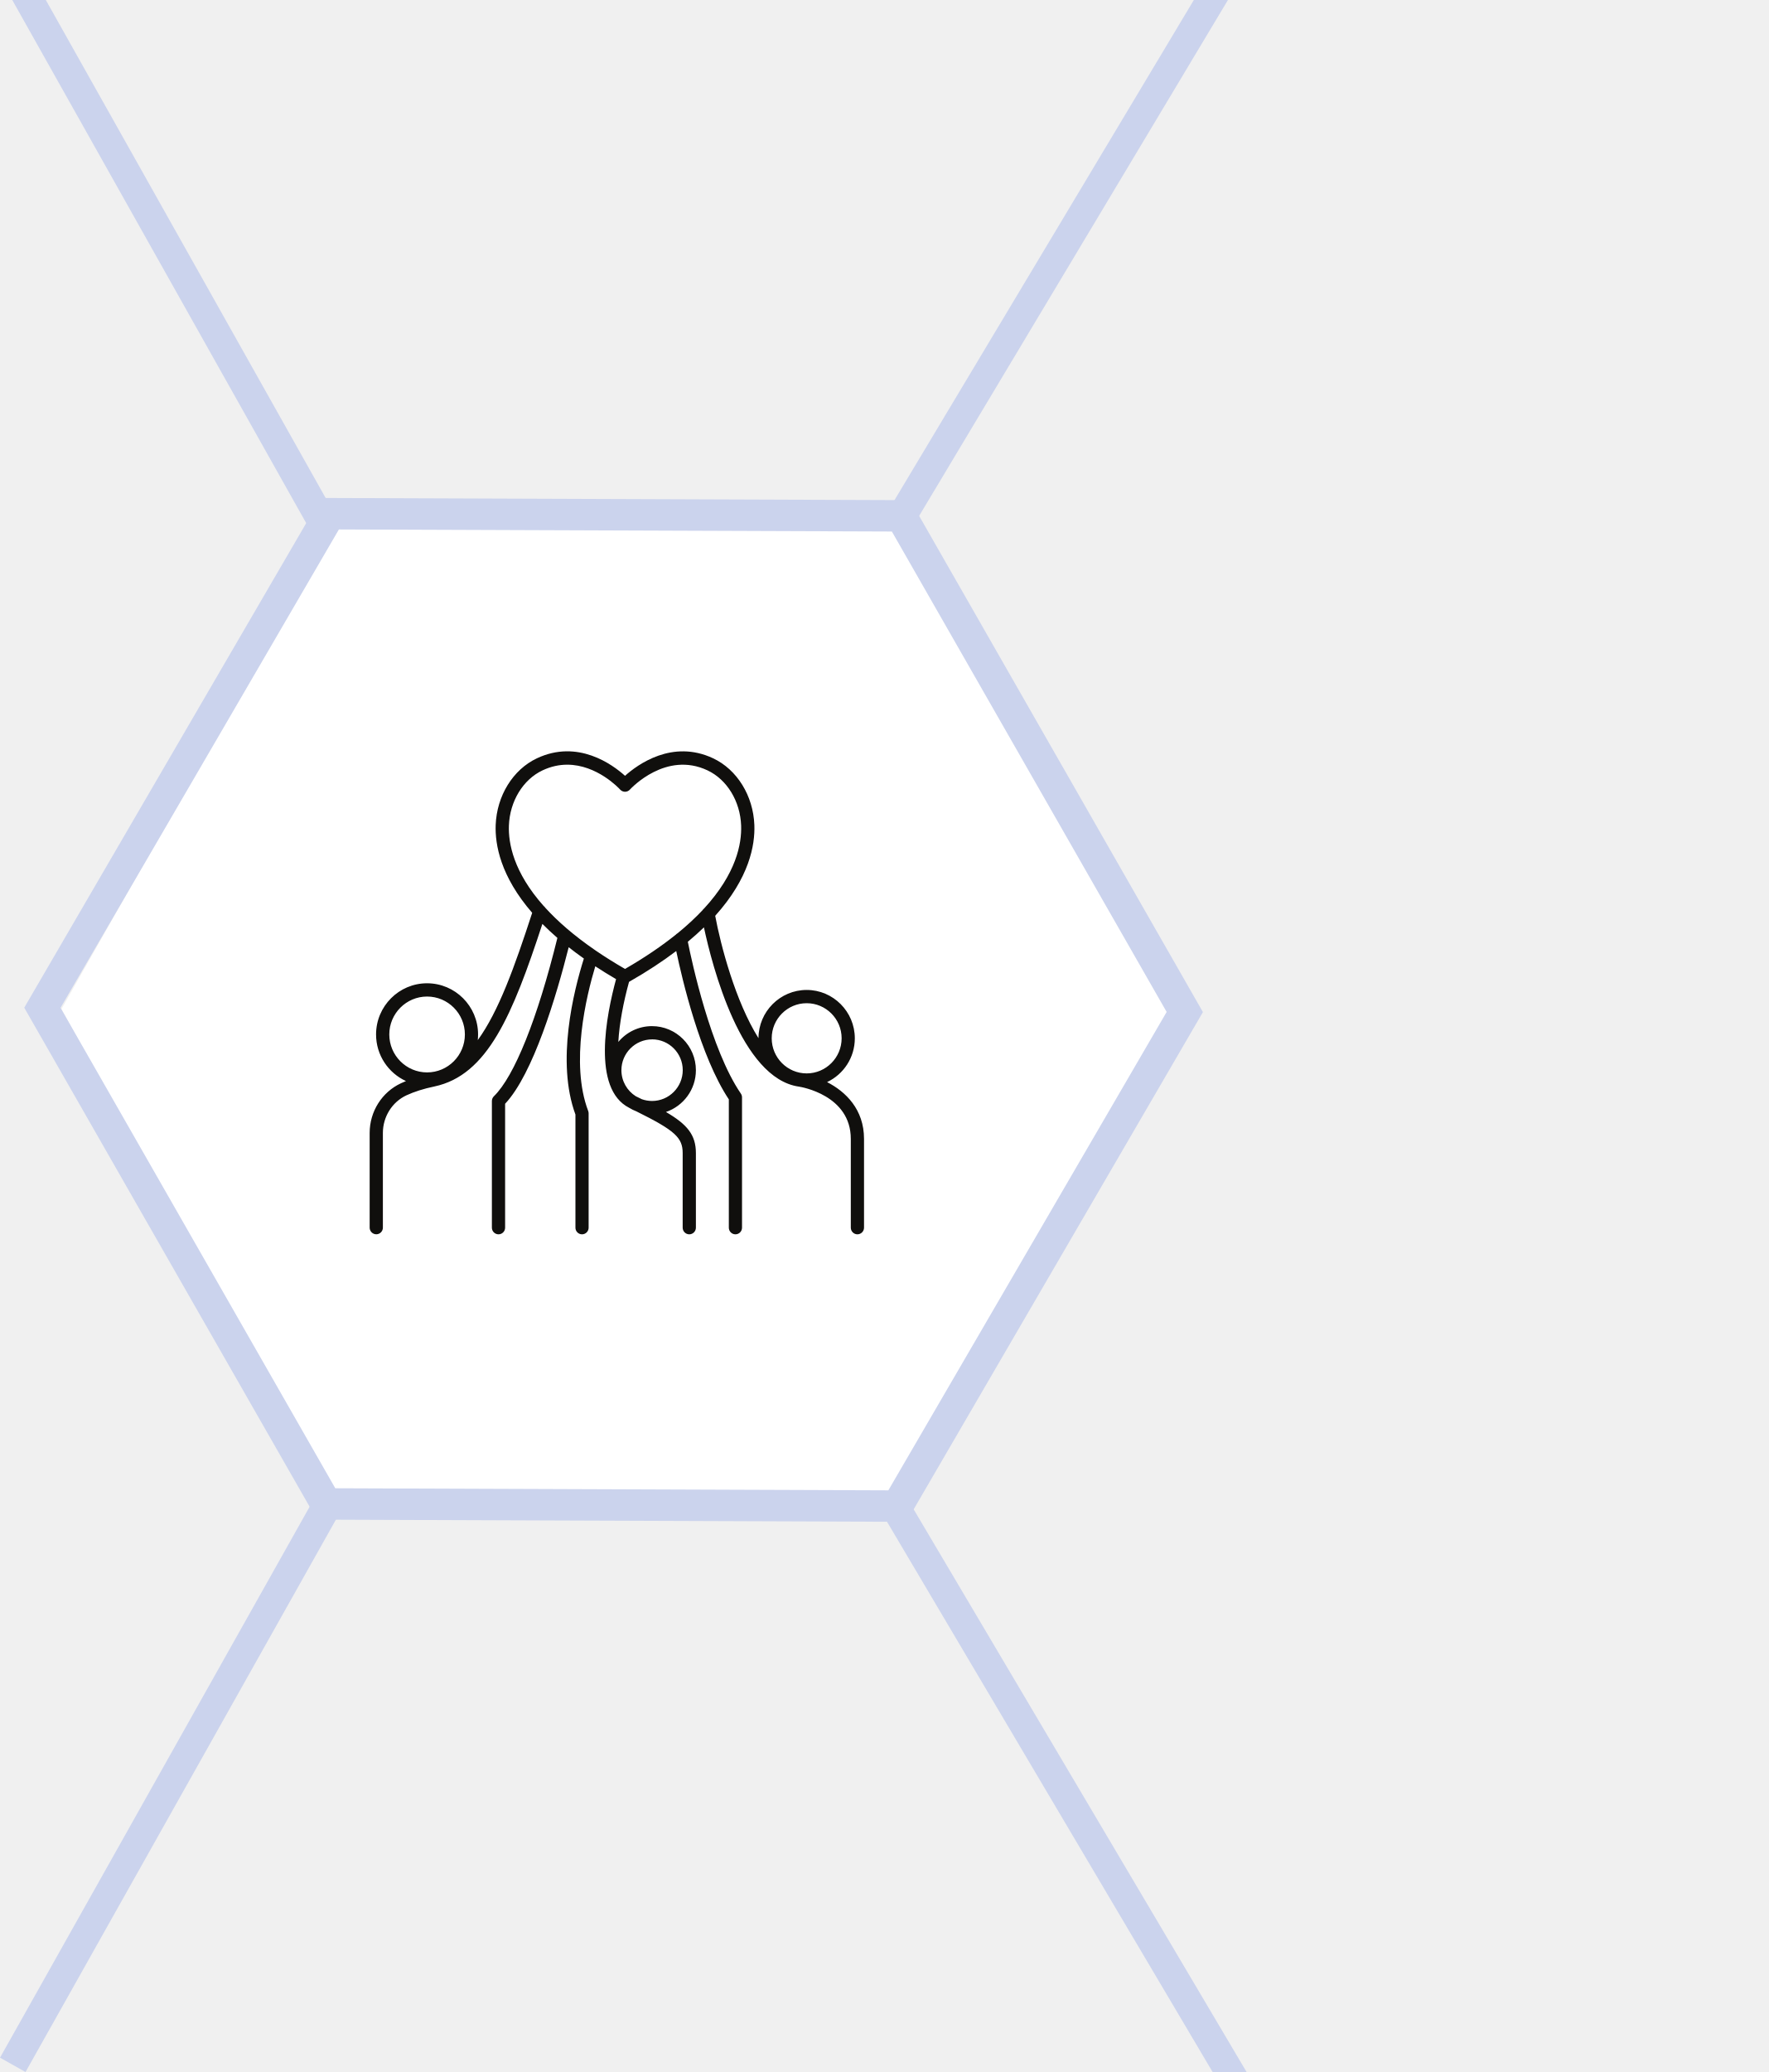
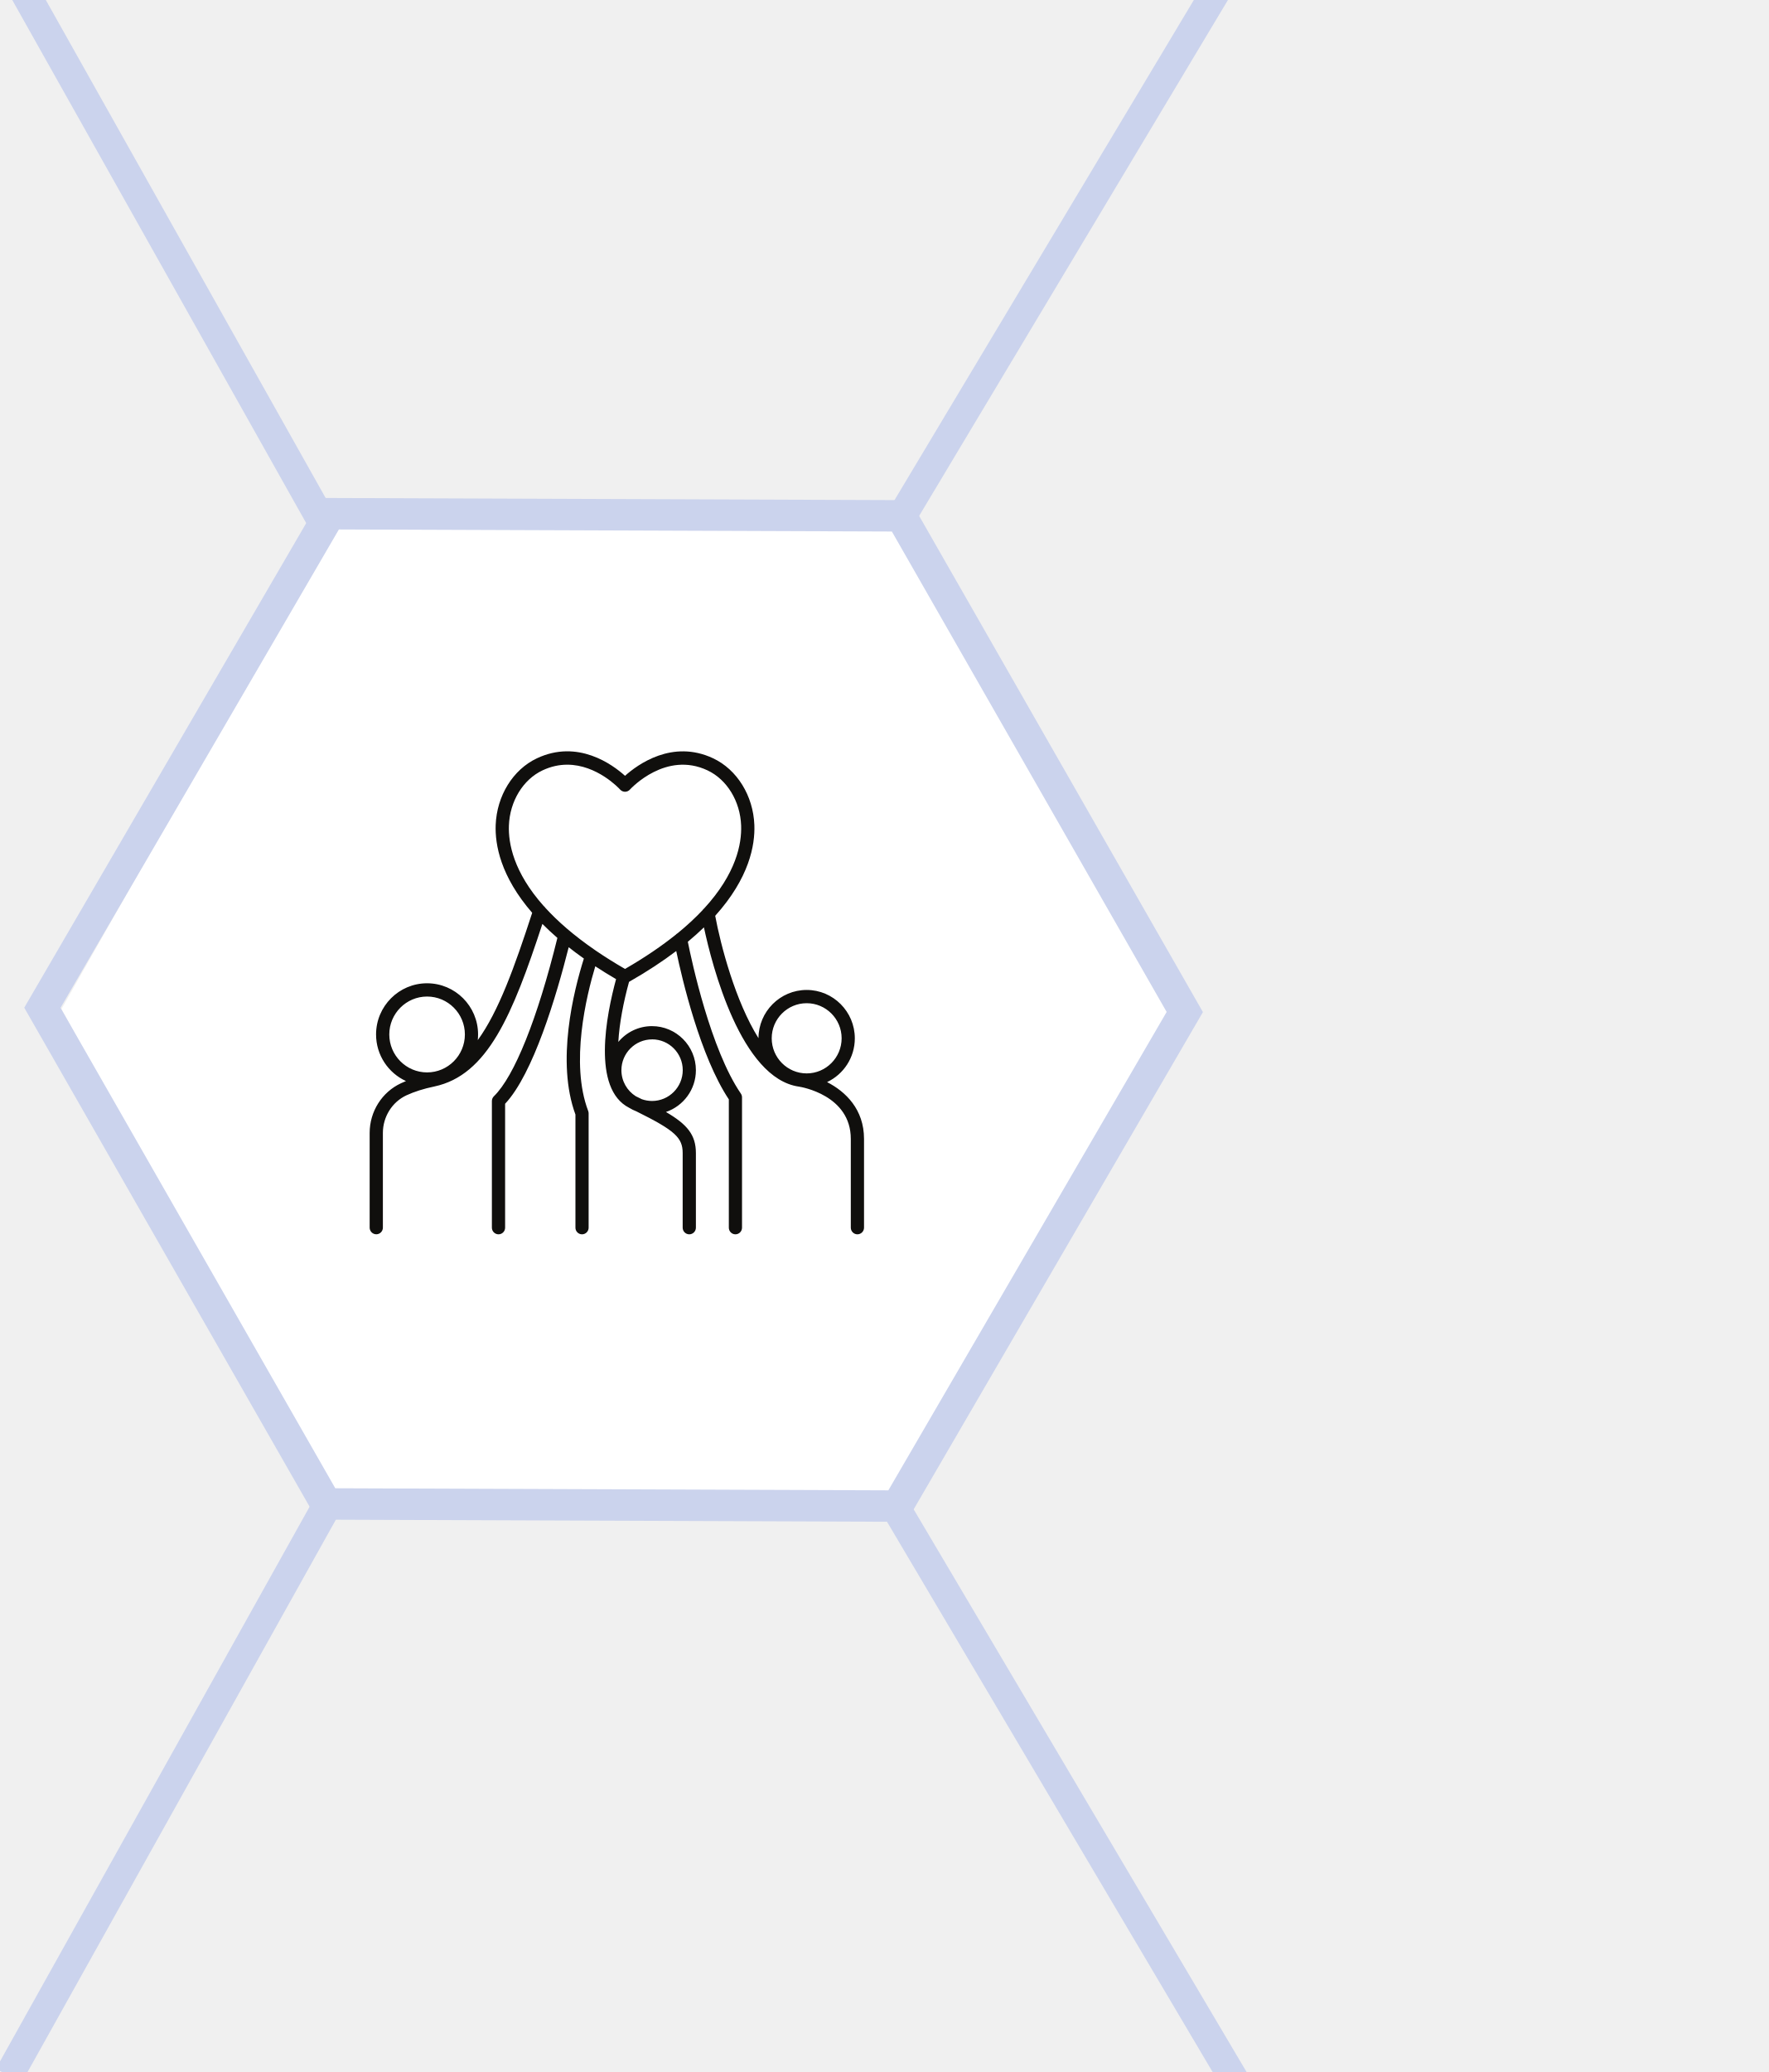
<svg xmlns="http://www.w3.org/2000/svg" width="48mm" height="56.23mm" viewBox="0 0 48 56.23" version="1.1" id="svg82366">
  <defs id="defs82363" />
  <g id="layer1" transform="translate(-56.35649,-130.3859)">
    <path fill="#f0f0f8" d="m 88.352,157.97 -7.671,13.531 -15.165,-0.1 -7.491,-13.631 7.671,-13.531 15.165,0.1 7.491,13.631" fill-opacity="1" fill-rule="nonzero" id="path322-40-9-8-4" style="fill:#ffffff;fill-opacity:1;stroke-width:0.387" />
    <path stroke-linecap="round" fill="none" stroke-linejoin="miter" d="m 80.716,171.258 -15.506,-0.058 -7.703,-13.466 7.804,-13.407 15.504,0.058 7.703,13.465 z m 0,0" stroke="#000000" stroke-width="0.853" stroke-opacity="1" stroke-miterlimit="4" id="path98838" style="stroke:#cbd3ed;stroke-opacity:1" />
    <path style="fill:none;fill-opacity:1;stroke:#cbd3ed;stroke-width:0.794;stroke-dasharray:none;stroke-opacity:1" d="m 89.399,130.098 -8.69,14.514" id="path103810-98-8-2" />
    <path style="fill:none;fill-opacity:1;stroke:#cbd3ed;stroke-width:0.794;stroke-dasharray:none;stroke-opacity:1" d="m 80.74,171.419 9.155,15.468" id="path103810-98-8-2-3" />
-     <path style="fill:none;fill-opacity:1;stroke:#cbd3ed;stroke-width:0.794;stroke-dasharray:none;stroke-opacity:1" d="m 65.283,171.158 -8.58,15.264" id="path103810-98-8-2-6" />
+     <path style="fill:none;fill-opacity:1;stroke:#cbd3ed;stroke-width:0.794;stroke-dasharray:none;stroke-opacity:1" d="M 65.282,171.156 56.592,186.72" id="path103810-98-8-2-6" />
    <path style="fill:none;fill-opacity:1;stroke:#cbd3ed;stroke-width:0.794;stroke-dasharray:none;stroke-opacity:1" d="M 65.073,144.491 56.493,129.227" id="path103810-98-8-2-6-6" />
    <path fill="#100f0d" d="m 74.743,155.717 c -0.015,0.008 -0.028,0.019 -0.039,0.032 -0.378,0.303 -0.832,0.615 -1.381,0.932 -0.288,-0.166 -0.55,-0.331 -0.789,-0.494 -0.008,-0.007 -0.017,-0.013 -0.026,-0.018 -0.577,-0.397 -1.016,-0.783 -1.348,-1.147 -0.012,-0.02 -0.027,-0.036 -0.046,-0.05 -0.818,-0.92 -0.961,-1.701 -0.943,-2.183 0.025,-0.66 0.384,-1.248 0.913,-1.497 0.234,-0.11 0.459,-0.154 0.67,-0.154 0.808,0 1.406,0.641 1.437,0.676 0.034,0.037 0.082,0.059 0.132,0.059 0.05,0 0.099,-0.022 0.132,-0.059 0.04,-0.043 0.981,-1.052 2.107,-0.522 0.529,0.249 0.888,0.837 0.913,1.497 0.018,0.494 -0.132,1.302 -1.004,2.25 -0.018,0.013 -0.032,0.029 -0.044,0.048 -0.193,0.204 -0.419,0.416 -0.684,0.632 z m -0.685,2.875 c 0.459,0 0.832,0.375 0.832,0.836 0,0.461 -0.374,0.836 -0.832,0.836 -0.098,0 -0.192,-0.017 -0.279,-0.048 -0.053,-0.027 -0.108,-0.053 -0.165,-0.081 -0.234,-0.148 -0.389,-0.409 -0.389,-0.706 0,-0.461 0.374,-0.836 0.833,-0.836 z m -7.134,-0.133 c 0,-0.567 0.46,-1.029 1.026,-1.029 0.566,0 1.026,0.462 1.026,1.029 0,0.568 -0.46,1.03 -1.026,1.03 -0.566,0 -1.026,-0.462 -1.026,-1.03 z m 11.33,-0.848 c 0.523,0 0.949,0.427 0.949,0.952 0,0.525 -0.426,0.953 -0.949,0.953 -0.524,0 -0.949,-0.428 -0.949,-0.953 0,-0.525 0.426,-0.952 0.949,-0.952 z m 0.556,2.14 c 0.444,-0.21 0.751,-0.663 0.751,-1.187 0,-0.724 -0.587,-1.313 -1.307,-1.313 -0.72,0 -1.306,0.587 -1.308,1.309 -0.627,-1 -1.027,-2.524 -1.175,-3.321 0.925,-1.027 1.084,-1.918 1.063,-2.464 -0.03,-0.794 -0.47,-1.505 -1.119,-1.81 -1.108,-0.522 -2.053,0.171 -2.392,0.475 -0.338,-0.305 -1.28,-0.999 -2.392,-0.475 -0.649,0.305 -1.089,1.016 -1.119,1.81 -0.02,0.532 0.13,1.39 0.991,2.383 -0.478,1.468 -0.912,2.678 -1.477,3.454 0.005,-0.05 0.008,-0.101 0.008,-0.153 0,-0.766 -0.621,-1.389 -1.385,-1.389 -0.763,0 -1.384,0.623 -1.384,1.389 0,0.562 0.334,1.047 0.812,1.265 -0.046,0.019 -0.092,0.038 -0.135,0.059 -0.517,0.239 -0.851,0.768 -0.851,1.349 v 2.57 c 0,0.099 0.081,0.18 0.18,0.18 0.099,0 0.179,-0.081 0.179,-0.18 v -2.57 c 0,-0.44 0.252,-0.842 0.641,-1.022 0.211,-0.097 0.465,-0.179 0.756,-0.239 1.445,-0.306 2.122,-1.94 2.933,-4.412 0.124,0.125 0.26,0.252 0.407,0.38 -0.54,2.192 -1.168,3.757 -1.723,4.297 -0.035,0.034 -0.055,0.081 -0.055,0.13 v 3.437 c 0,0.099 0.081,0.18 0.18,0.18 0.099,0 0.179,-0.081 0.179,-0.18 v -3.363 c 0.762,-0.811 1.388,-2.912 1.726,-4.248 0.129,0.102 0.266,0.204 0.412,0.307 -0.279,0.884 -0.758,2.8 -0.229,4.233 v 3.071 c 0,0.099 0.08,0.18 0.179,0.18 0.099,0 0.179,-0.081 0.179,-0.18 v -3.104 c 0,-0.022 -0.004,-0.043 -0.012,-0.064 -0.494,-1.297 -0.048,-3.127 0.193,-3.926 0.176,0.116 0.364,0.232 0.564,0.349 -0.265,0.975 -0.662,2.971 0.353,3.49 0.063,0.038 0.13,0.072 0.2,0.099 1.049,0.519 1.255,0.715 1.255,1.131 v 2.025 c 0,0.099 0.081,0.18 0.179,0.18 0.099,0 0.18,-0.081 0.18,-0.18 v -2.025 c 0,-0.494 -0.235,-0.778 -0.813,-1.115 0.472,-0.16 0.813,-0.608 0.813,-1.134 0,-0.66 -0.535,-1.196 -1.192,-1.196 -0.367,0 -0.695,0.167 -0.914,0.429 0.029,-0.508 0.14,-1.083 0.291,-1.63 0.494,-0.281 0.917,-0.562 1.281,-0.837 0.161,0.767 0.651,2.856 1.428,4.026 v 3.482 c 0,0.099 0.08,0.18 0.179,0.18 0.099,0 0.179,-0.081 0.179,-0.18 v -3.538 c 0,-0.036 -0.011,-0.072 -0.032,-0.102 -0.819,-1.196 -1.333,-3.589 -1.439,-4.119 0.159,-0.132 0.304,-0.263 0.437,-0.391 0.223,1.042 1.006,4.101 2.58,4.322 0.057,0.009 1.407,0.229 1.407,1.418 v 2.41 c 0,0.099 0.081,0.18 0.179,0.18 0.099,0 0.18,-0.081 0.18,-0.18 v -2.41 c 0,-0.8 -0.497,-1.283 -1.005,-1.542" fill-opacity="1" fill-rule="nonzero" id="path81444" style="stroke-width:0.353" />
  </g>
</svg>
